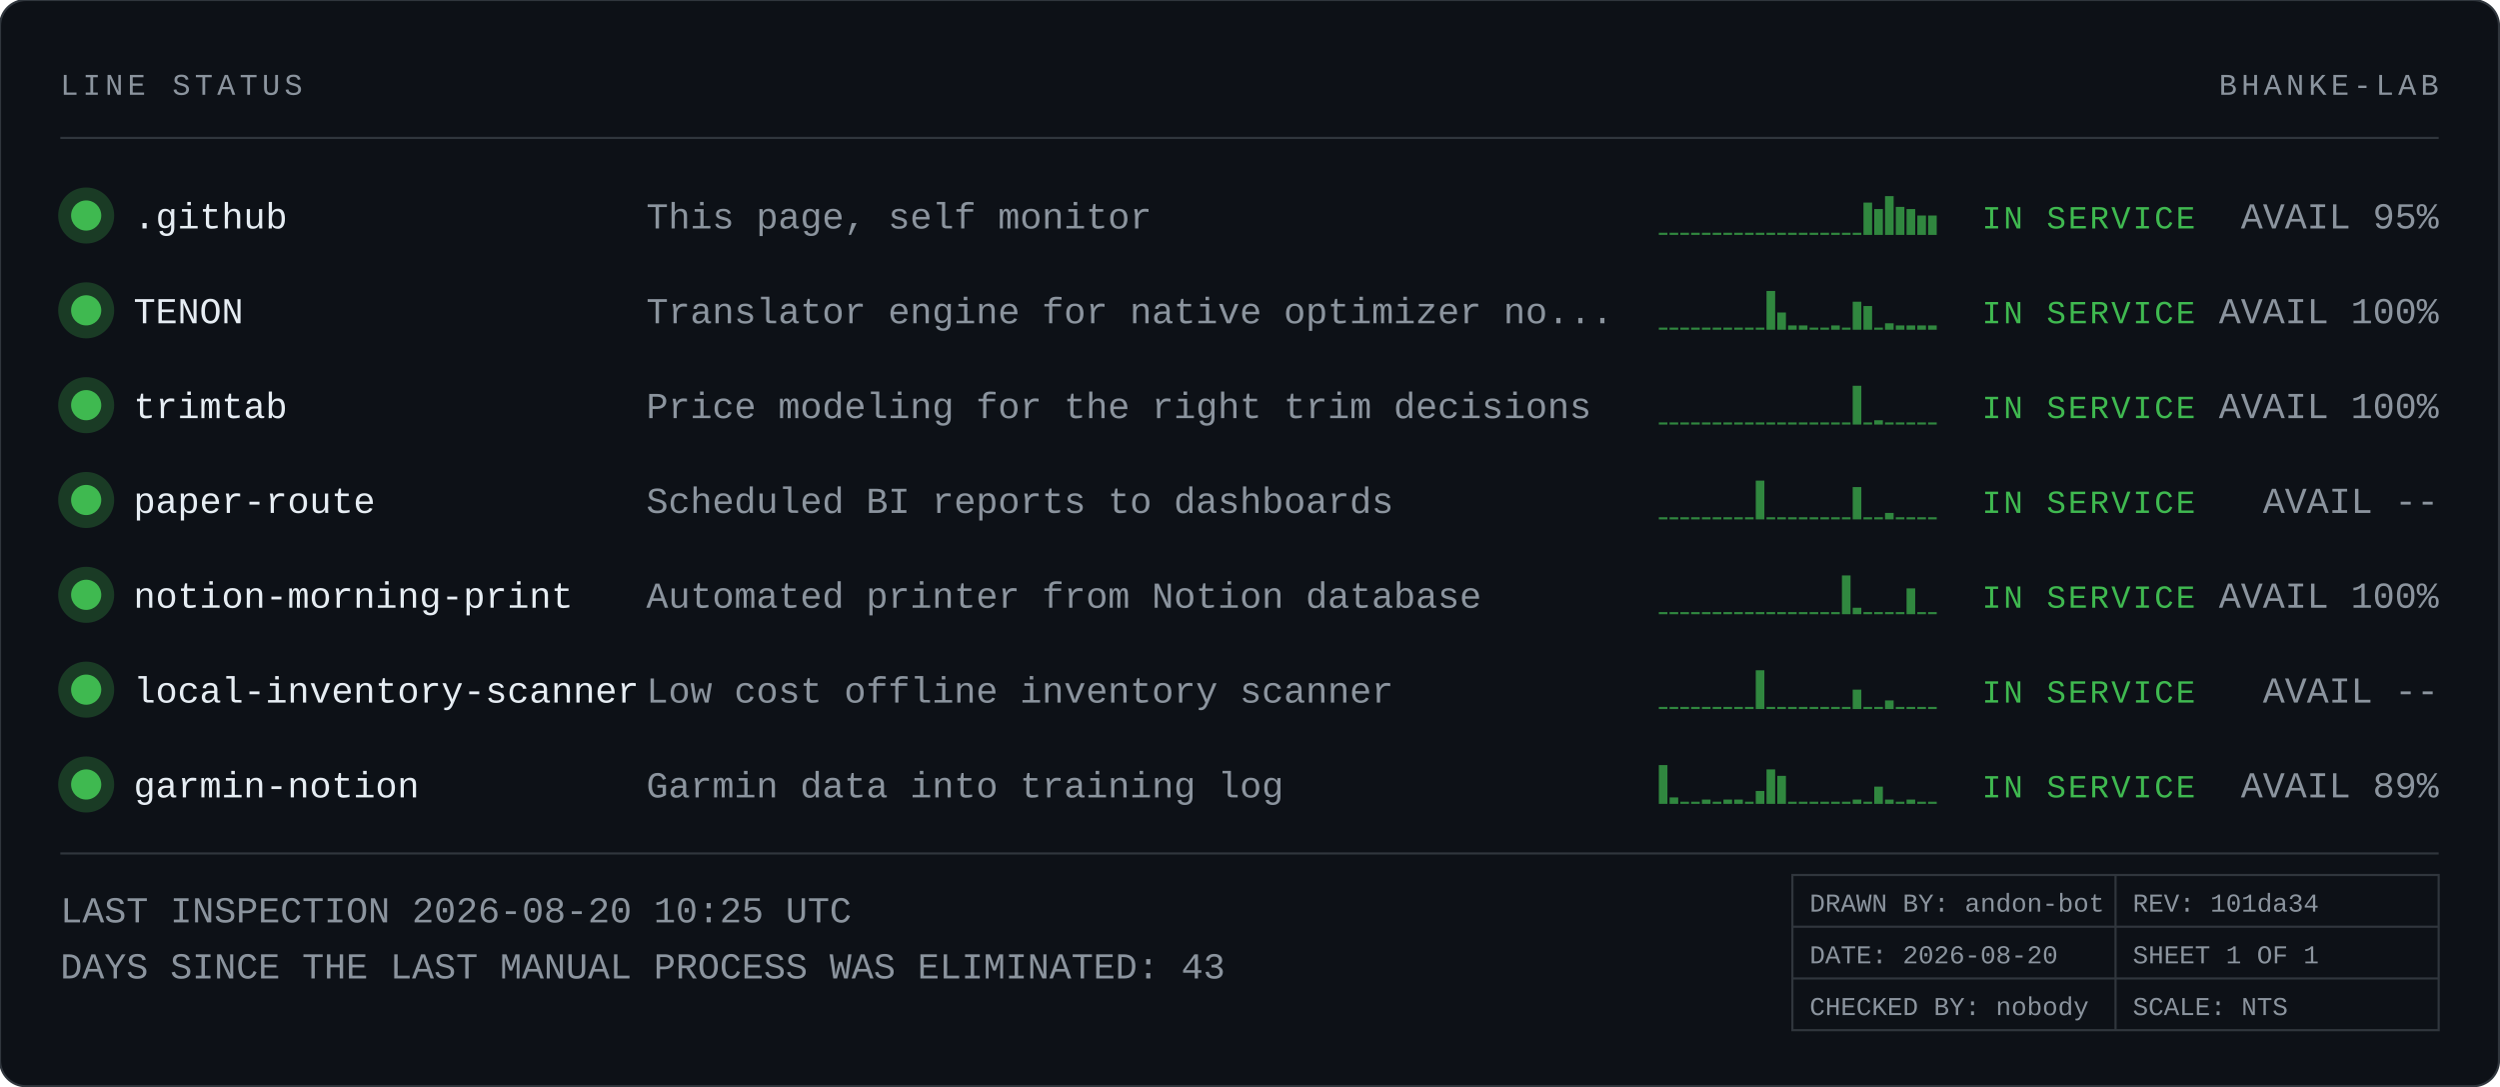
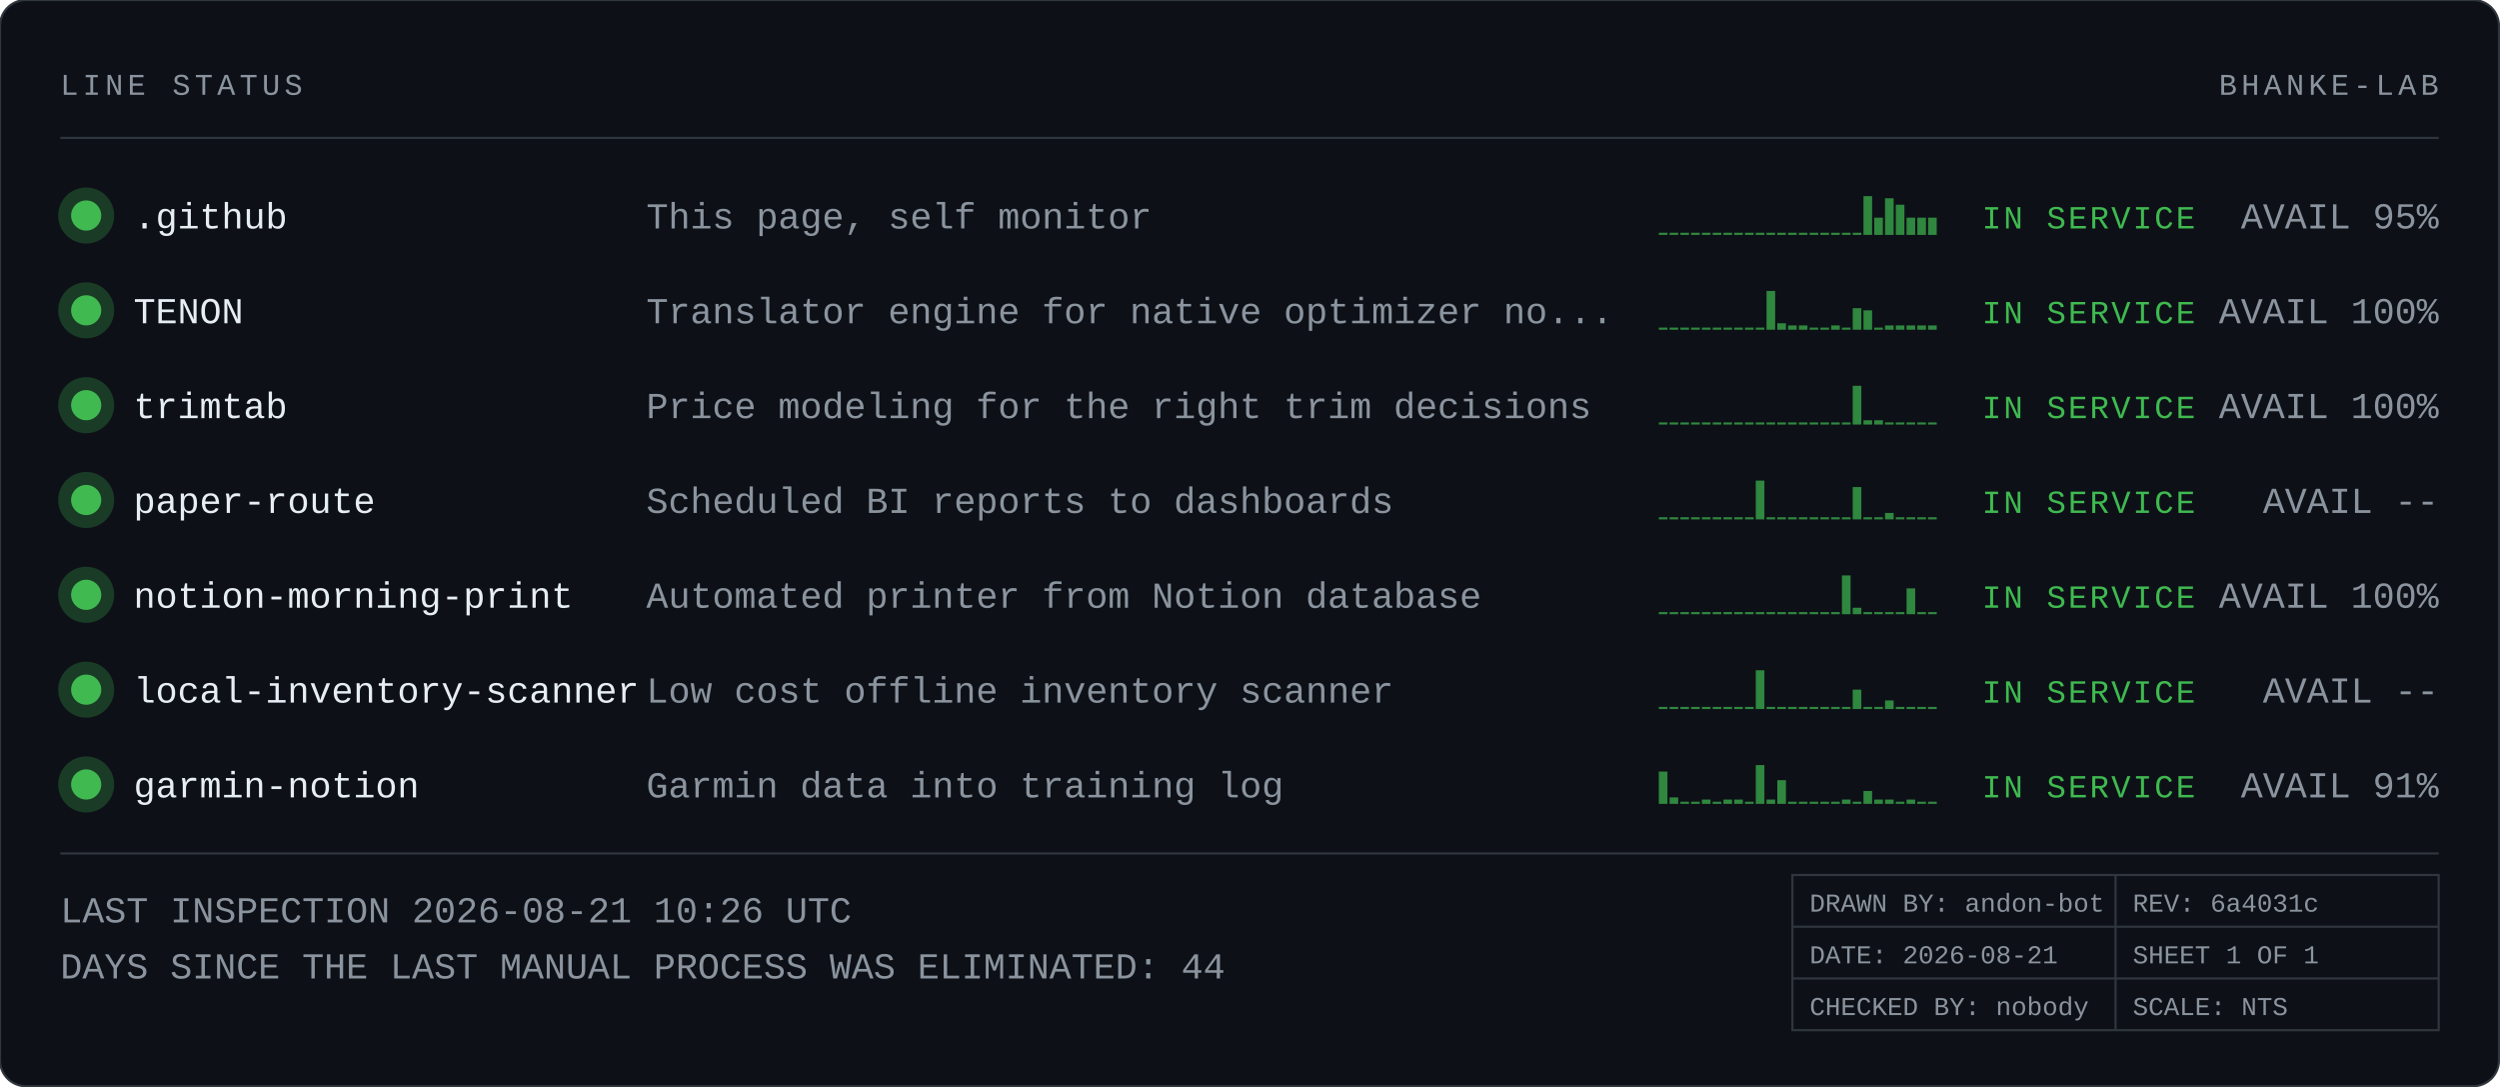
<svg xmlns="http://www.w3.org/2000/svg" width="1160" height="504" viewBox="0 0 1160 504" role="img" aria-label="Andon board">
  <style>
text { font-family: Consolas, 'Courier New', monospace; font-size: 17px; }
.hd { fill: #8b949e; font-size: 14px; letter-spacing: 2px; }
.name { fill: #e6edf3; }
.dim { fill: #8b949e; }
.st { font-size: 15px; letter-spacing: 1px; }
.tb { fill: #8b949e; font-size: 12px; }
</style>
  <rect x="0" y="0" width="1160" height="504" rx="12" fill="#0d1117" stroke="#30363d" />
  <text x="28" y="44" class="hd">LINE STATUS</text>
  <text x="1132" y="44" class="hd" text-anchor="end">BHANKE-LAB</text>
  <line x1="28" y1="64" x2="1132" y2="64" stroke="#30363d" />
  <circle cx="40" cy="100" r="13" fill="#3fb950" opacity="0.25" />
  <circle cx="40" cy="100" r="7" fill="#3fb950" />
  <text x="62" y="106" class="name">.github</text>
  <text x="300" y="106" class="dim">This page, self monitor</text>
  <rect x="770" y="108" width="4" height="1" fill="#3fb950" opacity="0.7" />
  <rect x="775" y="108" width="4" height="1" fill="#3fb950" opacity="0.7" />
  <rect x="780" y="108" width="4" height="1" fill="#3fb950" opacity="0.7" />
  <rect x="785" y="108" width="4" height="1" fill="#3fb950" opacity="0.7" />
  <rect x="790" y="108" width="4" height="1" fill="#3fb950" opacity="0.7" />
  <rect x="795" y="108" width="4" height="1" fill="#3fb950" opacity="0.7" />
  <rect x="800" y="108" width="4" height="1" fill="#3fb950" opacity="0.7" />
  <rect x="805" y="108" width="4" height="1" fill="#3fb950" opacity="0.7" />
  <rect x="810" y="108" width="4" height="1" fill="#3fb950" opacity="0.7" />
  <rect x="815" y="108" width="4" height="1" fill="#3fb950" opacity="0.7" />
  <rect x="820" y="108" width="4" height="1" fill="#3fb950" opacity="0.7" />
  <rect x="825" y="108" width="4" height="1" fill="#3fb950" opacity="0.7" />
  <rect x="830" y="108" width="4" height="1" fill="#3fb950" opacity="0.7" />
  <rect x="835" y="108" width="4" height="1" fill="#3fb950" opacity="0.7" />
  <rect x="840" y="108" width="4" height="1" fill="#3fb950" opacity="0.7" />
  <rect x="845" y="108" width="4" height="1" fill="#3fb950" opacity="0.7" />
  <rect x="850" y="108" width="4" height="1" fill="#3fb950" opacity="0.7" />
  <rect x="855" y="108" width="4" height="1" fill="#3fb950" opacity="0.7" />
  <rect x="860" y="108" width="4" height="1" fill="#3fb950" opacity="0.7" />
-   <rect x="865" y="94" width="4" height="15" fill="#3fb950" opacity="0.7" />
-   <rect x="870" y="97" width="4" height="12" fill="#3fb950" opacity="0.7" />
-   <rect x="875" y="91" width="4" height="18" fill="#3fb950" opacity="0.7" />
-   <rect x="880" y="96" width="4" height="13" fill="#3fb950" opacity="0.7" />
-   <rect x="885" y="97" width="4" height="12" fill="#3fb950" opacity="0.7" />
-   <rect x="890" y="100" width="4" height="9" fill="#3fb950" opacity="0.7" />
-   <rect x="895" y="100" width="4" height="9" fill="#3fb950" opacity="0.7" />
+   <rect x="865" y="91" width="4" height="18" fill="#3fb950" opacity="0.7" />
+   <rect x="870" y="101" width="4" height="8" fill="#3fb950" opacity="0.7" />
+   <rect x="875" y="92" width="4" height="17" fill="#3fb950" opacity="0.7" />
+   <rect x="880" y="95" width="4" height="14" fill="#3fb950" opacity="0.7" />
+   <rect x="885" y="101" width="4" height="8" fill="#3fb950" opacity="0.7" />
+   <rect x="890" y="101" width="4" height="8" fill="#3fb950" opacity="0.7" />
+   <rect x="895" y="101" width="4" height="8" fill="#3fb950" opacity="0.7" />
  <text x="920" y="106" class="st" fill="#3fb950">IN SERVICE</text>
  <text x="1132" y="106" class="dim" text-anchor="end">AVAIL 95%</text>
  <circle cx="40" cy="144" r="13" fill="#3fb950" opacity="0.25" />
  <circle cx="40" cy="144" r="7" fill="#3fb950" />
  <text x="62" y="150" class="name">TENON</text>
  <text x="300" y="150" class="dim">Translator engine for native optimizer no...</text>
  <rect x="770" y="152" width="4" height="1" fill="#3fb950" opacity="0.7" />
  <rect x="775" y="152" width="4" height="1" fill="#3fb950" opacity="0.7" />
  <rect x="780" y="152" width="4" height="1" fill="#3fb950" opacity="0.7" />
  <rect x="785" y="152" width="4" height="1" fill="#3fb950" opacity="0.7" />
  <rect x="790" y="152" width="4" height="1" fill="#3fb950" opacity="0.7" />
  <rect x="795" y="152" width="4" height="1" fill="#3fb950" opacity="0.7" />
  <rect x="800" y="152" width="4" height="1" fill="#3fb950" opacity="0.7" />
  <rect x="805" y="152" width="4" height="1" fill="#3fb950" opacity="0.7" />
  <rect x="810" y="152" width="4" height="1" fill="#3fb950" opacity="0.7" />
  <rect x="815" y="152" width="4" height="1" fill="#3fb950" opacity="0.7" />
  <rect x="820" y="135" width="4" height="18" fill="#3fb950" opacity="0.7" />
-   <rect x="825" y="145" width="4" height="8" fill="#3fb950" opacity="0.7" />
+   <rect x="825" y="150" width="4" height="3" fill="#3fb950" opacity="0.7" />
  <rect x="830" y="151" width="4" height="2" fill="#3fb950" opacity="0.7" />
  <rect x="835" y="151" width="4" height="2" fill="#3fb950" opacity="0.7" />
  <rect x="840" y="152" width="4" height="1" fill="#3fb950" opacity="0.7" />
  <rect x="845" y="152" width="4" height="1" fill="#3fb950" opacity="0.7" />
  <rect x="850" y="151" width="4" height="2" fill="#3fb950" opacity="0.7" />
  <rect x="855" y="152" width="4" height="1" fill="#3fb950" opacity="0.7" />
-   <rect x="860" y="140" width="4" height="13" fill="#3fb950" opacity="0.7" />
-   <rect x="865" y="142" width="4" height="11" fill="#3fb950" opacity="0.7" />
+   <rect x="860" y="143" width="4" height="10" fill="#3fb950" opacity="0.7" />
+   <rect x="865" y="144" width="4" height="9" fill="#3fb950" opacity="0.7" />
  <rect x="870" y="152" width="4" height="1" fill="#3fb950" opacity="0.7" />
-   <rect x="875" y="150" width="4" height="3" fill="#3fb950" opacity="0.7" />
+   <rect x="875" y="151" width="4" height="2" fill="#3fb950" opacity="0.7" />
  <rect x="880" y="151" width="4" height="2" fill="#3fb950" opacity="0.7" />
  <rect x="885" y="151" width="4" height="2" fill="#3fb950" opacity="0.7" />
  <rect x="890" y="151" width="4" height="2" fill="#3fb950" opacity="0.7" />
  <rect x="895" y="151" width="4" height="2" fill="#3fb950" opacity="0.7" />
  <text x="920" y="150" class="st" fill="#3fb950">IN SERVICE</text>
  <text x="1132" y="150" class="dim" text-anchor="end">AVAIL 100%</text>
  <circle cx="40" cy="188" r="13" fill="#3fb950" opacity="0.25" />
  <circle cx="40" cy="188" r="7" fill="#3fb950" />
  <text x="62" y="194" class="name">trimtab</text>
  <text x="300" y="194" class="dim">Price modeling for the right trim decisions</text>
  <rect x="770" y="196" width="4" height="1" fill="#3fb950" opacity="0.7" />
  <rect x="775" y="196" width="4" height="1" fill="#3fb950" opacity="0.7" />
  <rect x="780" y="196" width="4" height="1" fill="#3fb950" opacity="0.7" />
  <rect x="785" y="196" width="4" height="1" fill="#3fb950" opacity="0.7" />
  <rect x="790" y="196" width="4" height="1" fill="#3fb950" opacity="0.7" />
  <rect x="795" y="196" width="4" height="1" fill="#3fb950" opacity="0.7" />
  <rect x="800" y="196" width="4" height="1" fill="#3fb950" opacity="0.7" />
  <rect x="805" y="196" width="4" height="1" fill="#3fb950" opacity="0.7" />
  <rect x="810" y="196" width="4" height="1" fill="#3fb950" opacity="0.7" />
  <rect x="815" y="196" width="4" height="1" fill="#3fb950" opacity="0.7" />
  <rect x="820" y="196" width="4" height="1" fill="#3fb950" opacity="0.7" />
  <rect x="825" y="196" width="4" height="1" fill="#3fb950" opacity="0.7" />
  <rect x="830" y="196" width="4" height="1" fill="#3fb950" opacity="0.7" />
  <rect x="835" y="196" width="4" height="1" fill="#3fb950" opacity="0.7" />
  <rect x="840" y="196" width="4" height="1" fill="#3fb950" opacity="0.7" />
  <rect x="845" y="196" width="4" height="1" fill="#3fb950" opacity="0.7" />
  <rect x="850" y="196" width="4" height="1" fill="#3fb950" opacity="0.7" />
  <rect x="855" y="196" width="4" height="1" fill="#3fb950" opacity="0.7" />
  <rect x="860" y="179" width="4" height="18" fill="#3fb950" opacity="0.7" />
-   <rect x="865" y="196" width="4" height="1" fill="#3fb950" opacity="0.7" />
+   <rect x="865" y="195" width="4" height="2" fill="#3fb950" opacity="0.7" />
  <rect x="870" y="195" width="4" height="2" fill="#3fb950" opacity="0.7" />
  <rect x="875" y="196" width="4" height="1" fill="#3fb950" opacity="0.7" />
  <rect x="880" y="196" width="4" height="1" fill="#3fb950" opacity="0.7" />
  <rect x="885" y="196" width="4" height="1" fill="#3fb950" opacity="0.7" />
  <rect x="890" y="196" width="4" height="1" fill="#3fb950" opacity="0.7" />
  <rect x="895" y="196" width="4" height="1" fill="#3fb950" opacity="0.7" />
  <text x="920" y="194" class="st" fill="#3fb950">IN SERVICE</text>
  <text x="1132" y="194" class="dim" text-anchor="end">AVAIL 100%</text>
  <circle cx="40" cy="232" r="13" fill="#3fb950" opacity="0.25" />
  <circle cx="40" cy="232" r="7" fill="#3fb950" />
  <text x="62" y="238" class="name">paper-route</text>
  <text x="300" y="238" class="dim">Scheduled BI reports to dashboards</text>
  <rect x="770" y="240" width="4" height="1" fill="#3fb950" opacity="0.7" />
  <rect x="775" y="240" width="4" height="1" fill="#3fb950" opacity="0.7" />
  <rect x="780" y="240" width="4" height="1" fill="#3fb950" opacity="0.7" />
  <rect x="785" y="240" width="4" height="1" fill="#3fb950" opacity="0.7" />
  <rect x="790" y="240" width="4" height="1" fill="#3fb950" opacity="0.7" />
  <rect x="795" y="240" width="4" height="1" fill="#3fb950" opacity="0.7" />
  <rect x="800" y="240" width="4" height="1" fill="#3fb950" opacity="0.7" />
  <rect x="805" y="240" width="4" height="1" fill="#3fb950" opacity="0.7" />
  <rect x="810" y="240" width="4" height="1" fill="#3fb950" opacity="0.7" />
  <rect x="815" y="223" width="4" height="18" fill="#3fb950" opacity="0.7" />
  <rect x="820" y="240" width="4" height="1" fill="#3fb950" opacity="0.7" />
  <rect x="825" y="240" width="4" height="1" fill="#3fb950" opacity="0.7" />
  <rect x="830" y="240" width="4" height="1" fill="#3fb950" opacity="0.7" />
  <rect x="835" y="240" width="4" height="1" fill="#3fb950" opacity="0.7" />
  <rect x="840" y="240" width="4" height="1" fill="#3fb950" opacity="0.7" />
  <rect x="845" y="240" width="4" height="1" fill="#3fb950" opacity="0.7" />
  <rect x="850" y="240" width="4" height="1" fill="#3fb950" opacity="0.7" />
  <rect x="855" y="240" width="4" height="1" fill="#3fb950" opacity="0.7" />
  <rect x="860" y="226" width="4" height="15" fill="#3fb950" opacity="0.7" />
  <rect x="865" y="240" width="4" height="1" fill="#3fb950" opacity="0.7" />
  <rect x="870" y="240" width="4" height="1" fill="#3fb950" opacity="0.7" />
  <rect x="875" y="238" width="4" height="3" fill="#3fb950" opacity="0.7" />
  <rect x="880" y="240" width="4" height="1" fill="#3fb950" opacity="0.7" />
  <rect x="885" y="240" width="4" height="1" fill="#3fb950" opacity="0.7" />
  <rect x="890" y="240" width="4" height="1" fill="#3fb950" opacity="0.7" />
  <rect x="895" y="240" width="4" height="1" fill="#3fb950" opacity="0.7" />
  <text x="920" y="238" class="st" fill="#3fb950">IN SERVICE</text>
  <text x="1132" y="238" class="dim" text-anchor="end">AVAIL --</text>
  <circle cx="40" cy="276" r="13" fill="#3fb950" opacity="0.25" />
  <circle cx="40" cy="276" r="7" fill="#3fb950" />
  <text x="62" y="282" class="name">notion-morning-print</text>
  <text x="300" y="282" class="dim">Automated printer from Notion database</text>
  <rect x="770" y="284" width="4" height="1" fill="#3fb950" opacity="0.7" />
  <rect x="775" y="284" width="4" height="1" fill="#3fb950" opacity="0.7" />
  <rect x="780" y="284" width="4" height="1" fill="#3fb950" opacity="0.7" />
  <rect x="785" y="284" width="4" height="1" fill="#3fb950" opacity="0.7" />
  <rect x="790" y="284" width="4" height="1" fill="#3fb950" opacity="0.7" />
  <rect x="795" y="284" width="4" height="1" fill="#3fb950" opacity="0.7" />
  <rect x="800" y="284" width="4" height="1" fill="#3fb950" opacity="0.7" />
  <rect x="805" y="284" width="4" height="1" fill="#3fb950" opacity="0.7" />
  <rect x="810" y="284" width="4" height="1" fill="#3fb950" opacity="0.7" />
  <rect x="815" y="284" width="4" height="1" fill="#3fb950" opacity="0.7" />
  <rect x="820" y="284" width="4" height="1" fill="#3fb950" opacity="0.7" />
  <rect x="825" y="284" width="4" height="1" fill="#3fb950" opacity="0.7" />
  <rect x="830" y="284" width="4" height="1" fill="#3fb950" opacity="0.7" />
  <rect x="835" y="284" width="4" height="1" fill="#3fb950" opacity="0.7" />
  <rect x="840" y="284" width="4" height="1" fill="#3fb950" opacity="0.7" />
  <rect x="845" y="284" width="4" height="1" fill="#3fb950" opacity="0.7" />
  <rect x="850" y="284" width="4" height="1" fill="#3fb950" opacity="0.7" />
  <rect x="855" y="267" width="4" height="18" fill="#3fb950" opacity="0.7" />
  <rect x="860" y="282" width="4" height="3" fill="#3fb950" opacity="0.7" />
  <rect x="865" y="284" width="4" height="1" fill="#3fb950" opacity="0.7" />
  <rect x="870" y="284" width="4" height="1" fill="#3fb950" opacity="0.7" />
  <rect x="875" y="284" width="4" height="1" fill="#3fb950" opacity="0.7" />
  <rect x="880" y="284" width="4" height="1" fill="#3fb950" opacity="0.7" />
  <rect x="885" y="273" width="4" height="12" fill="#3fb950" opacity="0.7" />
  <rect x="890" y="284" width="4" height="1" fill="#3fb950" opacity="0.7" />
  <rect x="895" y="284" width="4" height="1" fill="#3fb950" opacity="0.7" />
  <text x="920" y="282" class="st" fill="#3fb950">IN SERVICE</text>
  <text x="1132" y="282" class="dim" text-anchor="end">AVAIL 100%</text>
  <circle cx="40" cy="320" r="13" fill="#3fb950" opacity="0.25" />
  <circle cx="40" cy="320" r="7" fill="#3fb950" />
  <text x="62" y="326" class="name">local-inventory-scanner</text>
  <text x="300" y="326" class="dim">Low cost offline inventory scanner</text>
  <rect x="770" y="328" width="4" height="1" fill="#3fb950" opacity="0.7" />
  <rect x="775" y="328" width="4" height="1" fill="#3fb950" opacity="0.7" />
  <rect x="780" y="328" width="4" height="1" fill="#3fb950" opacity="0.7" />
  <rect x="785" y="328" width="4" height="1" fill="#3fb950" opacity="0.7" />
  <rect x="790" y="328" width="4" height="1" fill="#3fb950" opacity="0.7" />
  <rect x="795" y="328" width="4" height="1" fill="#3fb950" opacity="0.7" />
  <rect x="800" y="328" width="4" height="1" fill="#3fb950" opacity="0.7" />
  <rect x="805" y="328" width="4" height="1" fill="#3fb950" opacity="0.7" />
  <rect x="810" y="328" width="4" height="1" fill="#3fb950" opacity="0.7" />
  <rect x="815" y="311" width="4" height="18" fill="#3fb950" opacity="0.7" />
  <rect x="820" y="328" width="4" height="1" fill="#3fb950" opacity="0.7" />
  <rect x="825" y="328" width="4" height="1" fill="#3fb950" opacity="0.7" />
  <rect x="830" y="328" width="4" height="1" fill="#3fb950" opacity="0.7" />
  <rect x="835" y="328" width="4" height="1" fill="#3fb950" opacity="0.7" />
  <rect x="840" y="328" width="4" height="1" fill="#3fb950" opacity="0.7" />
  <rect x="845" y="328" width="4" height="1" fill="#3fb950" opacity="0.7" />
  <rect x="850" y="328" width="4" height="1" fill="#3fb950" opacity="0.7" />
  <rect x="855" y="328" width="4" height="1" fill="#3fb950" opacity="0.7" />
  <rect x="860" y="320" width="4" height="9" fill="#3fb950" opacity="0.7" />
  <rect x="865" y="328" width="4" height="1" fill="#3fb950" opacity="0.7" />
  <rect x="870" y="328" width="4" height="1" fill="#3fb950" opacity="0.7" />
  <rect x="875" y="325" width="4" height="4" fill="#3fb950" opacity="0.7" />
  <rect x="880" y="328" width="4" height="1" fill="#3fb950" opacity="0.7" />
  <rect x="885" y="328" width="4" height="1" fill="#3fb950" opacity="0.7" />
  <rect x="890" y="328" width="4" height="1" fill="#3fb950" opacity="0.7" />
  <rect x="895" y="328" width="4" height="1" fill="#3fb950" opacity="0.7" />
  <text x="920" y="326" class="st" fill="#3fb950">IN SERVICE</text>
  <text x="1132" y="326" class="dim" text-anchor="end">AVAIL --</text>
  <circle cx="40" cy="364" r="13" fill="#3fb950" opacity="0.25" />
  <circle cx="40" cy="364" r="7" fill="#3fb950" />
  <text x="62" y="370" class="name">garmin-notion</text>
  <text x="300" y="370" class="dim">Garmin data into training log</text>
-   <rect x="770" y="355" width="4" height="18" fill="#3fb950" opacity="0.7" />
+   <rect x="770" y="358" width="4" height="15" fill="#3fb950" opacity="0.7" />
  <rect x="775" y="370" width="4" height="3" fill="#3fb950" opacity="0.7" />
  <rect x="780" y="372" width="4" height="1" fill="#3fb950" opacity="0.7" />
  <rect x="785" y="372" width="4" height="1" fill="#3fb950" opacity="0.7" />
  <rect x="790" y="371" width="4" height="2" fill="#3fb950" opacity="0.7" />
  <rect x="795" y="372" width="4" height="1" fill="#3fb950" opacity="0.7" />
  <rect x="800" y="371" width="4" height="2" fill="#3fb950" opacity="0.7" />
  <rect x="805" y="371" width="4" height="2" fill="#3fb950" opacity="0.7" />
  <rect x="810" y="372" width="4" height="1" fill="#3fb950" opacity="0.7" />
-   <rect x="815" y="367" width="4" height="6" fill="#3fb950" opacity="0.7" />
-   <rect x="820" y="357" width="4" height="16" fill="#3fb950" opacity="0.7" />
-   <rect x="825" y="360" width="4" height="13" fill="#3fb950" opacity="0.7" />
+   <rect x="815" y="355" width="4" height="18" fill="#3fb950" opacity="0.7" />
+   <rect x="820" y="371" width="4" height="2" fill="#3fb950" opacity="0.7" />
+   <rect x="825" y="362" width="4" height="11" fill="#3fb950" opacity="0.7" />
  <rect x="830" y="372" width="4" height="1" fill="#3fb950" opacity="0.7" />
  <rect x="835" y="372" width="4" height="1" fill="#3fb950" opacity="0.7" />
  <rect x="840" y="372" width="4" height="1" fill="#3fb950" opacity="0.7" />
  <rect x="845" y="372" width="4" height="1" fill="#3fb950" opacity="0.7" />
  <rect x="850" y="372" width="4" height="1" fill="#3fb950" opacity="0.7" />
-   <rect x="855" y="372" width="4" height="1" fill="#3fb950" opacity="0.7" />
-   <rect x="860" y="371" width="4" height="2" fill="#3fb950" opacity="0.7" />
-   <rect x="865" y="372" width="4" height="1" fill="#3fb950" opacity="0.7" />
-   <rect x="870" y="365" width="4" height="8" fill="#3fb950" opacity="0.7" />
+   <rect x="855" y="371" width="4" height="2" fill="#3fb950" opacity="0.7" />
+   <rect x="860" y="372" width="4" height="1" fill="#3fb950" opacity="0.7" />
+   <rect x="865" y="367" width="4" height="6" fill="#3fb950" opacity="0.7" />
+   <rect x="870" y="371" width="4" height="2" fill="#3fb950" opacity="0.7" />
  <rect x="875" y="371" width="4" height="2" fill="#3fb950" opacity="0.7" />
  <rect x="880" y="372" width="4" height="1" fill="#3fb950" opacity="0.7" />
  <rect x="885" y="371" width="4" height="2" fill="#3fb950" opacity="0.7" />
  <rect x="890" y="372" width="4" height="1" fill="#3fb950" opacity="0.7" />
  <rect x="895" y="372" width="4" height="1" fill="#3fb950" opacity="0.7" />
  <text x="920" y="370" class="st" fill="#3fb950">IN SERVICE</text>
-   <text x="1132" y="370" class="dim" text-anchor="end">AVAIL 89%</text>
+   <text x="1132" y="370" class="dim" text-anchor="end">AVAIL 91%</text>
  <line x1="28" y1="396" x2="1132" y2="396" stroke="#30363d" />
-   <text x="28" y="428" class="dim">LAST INSPECTION 2026-08-20 10:25 UTC</text>
-   <text x="28" y="454" class="dim">DAYS SINCE THE LAST MANUAL PROCESS WAS ELIMINATED: 43</text>
+   <text x="28" y="428" class="dim">LAST INSPECTION 2026-08-21 10:26 UTC</text>
+   <text x="28" y="454" class="dim">DAYS SINCE THE LAST MANUAL PROCESS WAS ELIMINATED: 44</text>
  <rect x="832" y="406" width="300" height="72" fill="none" stroke="#30363d" />
  <line x1="832" y1="430" x2="1132" y2="430" stroke="#30363d" />
  <line x1="832" y1="454" x2="1132" y2="454" stroke="#30363d" />
  <line x1="982" y1="406" x2="982" y2="478" stroke="#30363d" />
  <text x="840" y="423" class="tb">DRAWN BY: andon-bot</text>
-   <text x="990" y="423" class="tb">REV: 101da34</text>
-   <text x="840" y="447" class="tb">DATE: 2026-08-20</text>
+   <text x="990" y="423" class="tb">REV: 6a4031c</text>
+   <text x="840" y="447" class="tb">DATE: 2026-08-21</text>
  <text x="990" y="447" class="tb">SHEET 1 OF 1</text>
  <text x="840" y="471" class="tb">CHECKED BY: nobody</text>
  <text x="990" y="471" class="tb">SCALE: NTS</text>
</svg>
